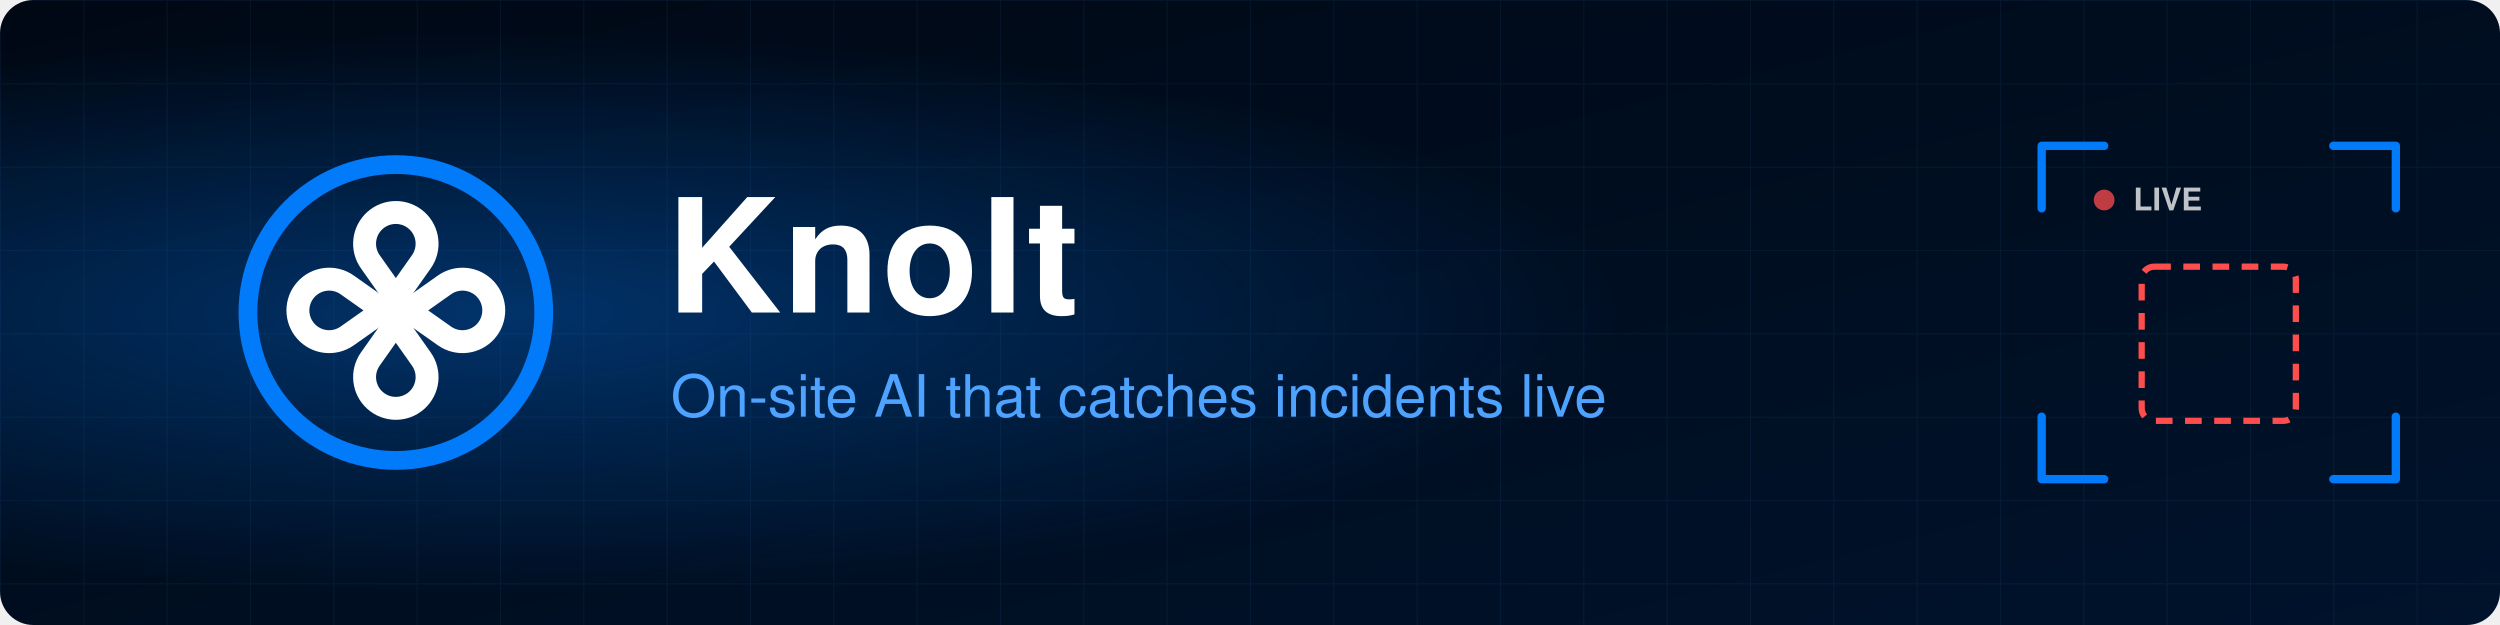
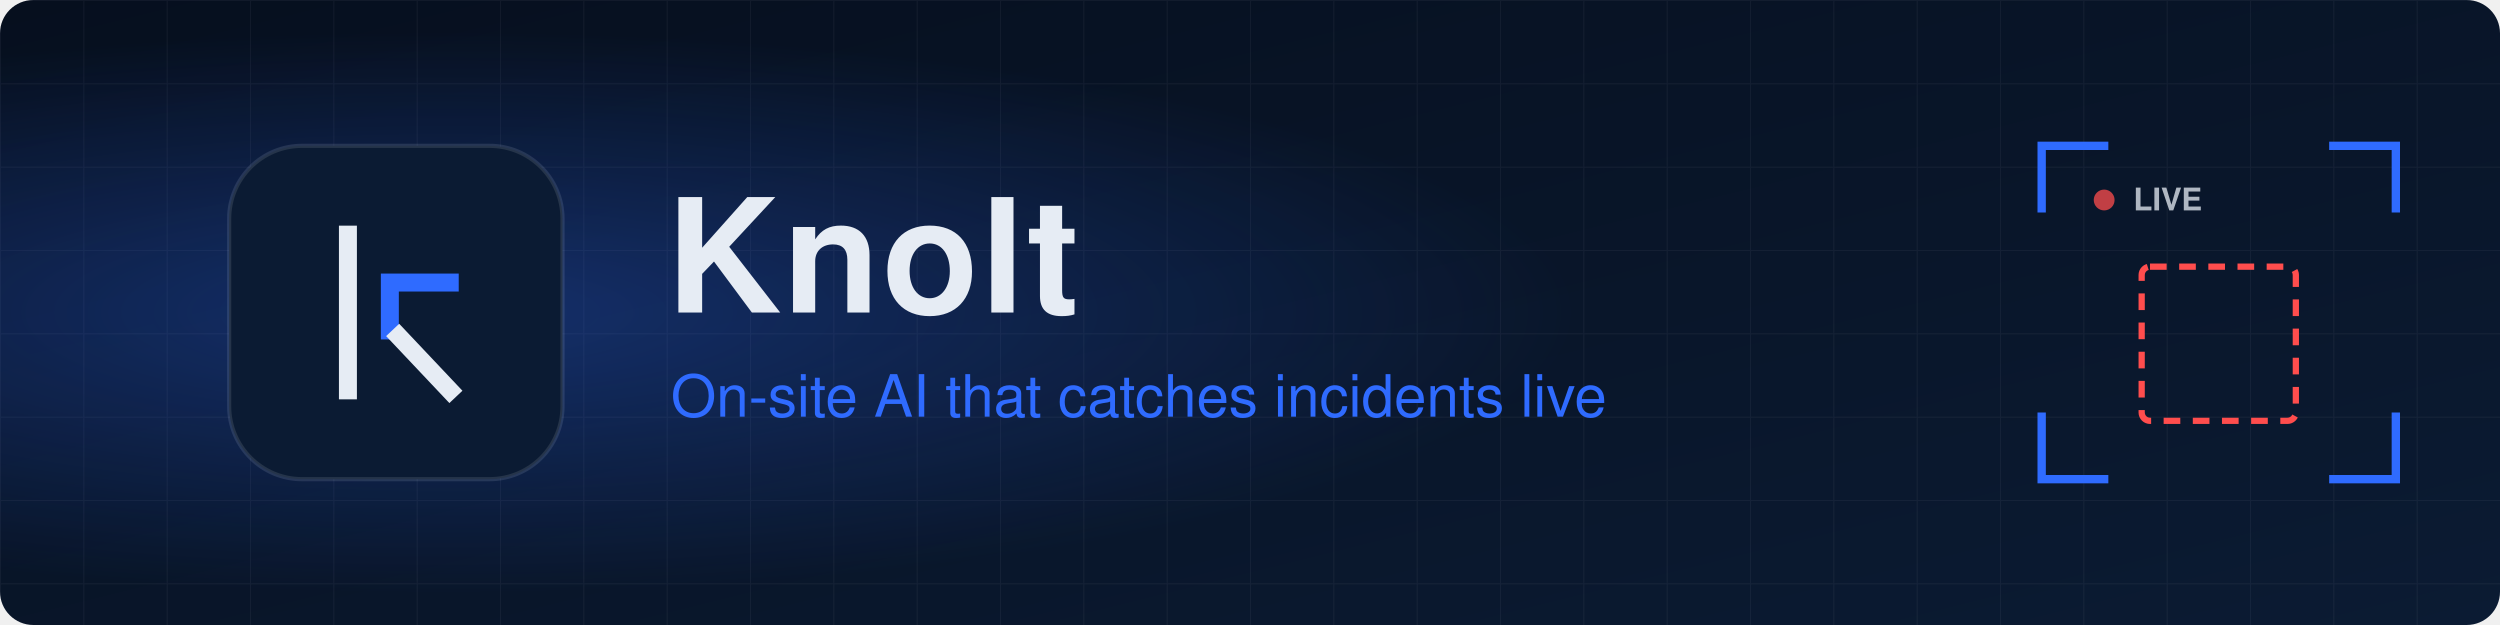
<svg xmlns="http://www.w3.org/2000/svg" width="1200" height="300" viewBox="0 0 1200 300" role="img" aria-label="Knolt: on-site AI that catches incidents live">
  <defs>
    <linearGradient id="bg" x1="0" y1="0" x2="1" y2="1">
-       <stop offset="0" stop-color="#000814" />
-       <stop offset="1" stop-color="#00132C" />
+       <stop offset="0" stop-color="#060F1E" />
+       <stop offset="1" stop-color="#0B1B33" />
    </linearGradient>
-     <radialGradient id="glow" cx="0.2" cy="0.5" r="0.45">
-       <stop offset="0" stop-color="#027BFB" stop-opacity="0.35" />
-       <stop offset="1" stop-color="#027BFB" stop-opacity="0" />
+     <radialGradient id="glow" cx="0.18" cy="0.5" r="0.45">
+       <stop offset="0" stop-color="#2F6BFF" stop-opacity="0.32" />
+       <stop offset="1" stop-color="#2F6BFF" stop-opacity="0" />
    </radialGradient>
    <pattern id="grid" width="40" height="40" patternUnits="userSpaceOnUse">
-       <path d="M 40 0 L 0 0 0 40" fill="none" stroke="#4DA3FF" stroke-opacity="0.07" stroke-width="1" />
+       <path d="M 40 0 L 0 0 0 40" fill="none" stroke="#E6ECF4" stroke-opacity="0.05" stroke-width="1" />
    </pattern>
  </defs>
  <rect width="1200" height="300" rx="16" fill="url(#bg)" />
  <rect width="1200" height="300" rx="16" fill="url(#grid)" />
  <rect width="1200" height="300" rx="16" fill="url(#glow)" />
-   <g transform="translate(110 70) scale(1) translate(-120 -53)">
-     <circle cx="200" cy="133" r="71" fill="none" stroke="#027BFB" stroke-width="9" />
-     <g transform="translate(200 132)" fill="none" stroke="#FFFFFF" stroke-width="11" stroke-linecap="round" stroke-linejoin="round">
-       <path d="M 5.77 2.17 L -12.25 -23.35 A 15 15 0 1 1 12.25 -23.35 L -5.77 2.17" transform="rotate(0)" />
-       <path d="M 5.77 2.17 L -12.25 -23.35 A 15 15 0 1 1 12.25 -23.35 L -5.77 2.17" transform="rotate(90)" />
-       <path d="M 5.77 2.17 L -12.25 -23.35 A 15 15 0 1 1 12.25 -23.35 L -5.77 2.17" transform="rotate(180)" />
-       <path d="M 5.77 2.17 L -12.25 -23.35 A 15 15 0 1 1 12.25 -23.35 L -5.77 2.17" transform="rotate(270)" />
+   <g transform="translate(110 70) scale(2.5)">
+     <rect width="64" height="64" rx="14" fill="#0B1B33" stroke="#E6ECF4" stroke-opacity="0.12" stroke-width="0.8" />
+     <g transform="translate(13.6 13.6) scale(0.575)">
+       <path d="M16 6v52" fill="none" stroke="#E6ECF4" stroke-width="6" stroke-linecap="square" />
+       <path d="M50 22H30v16" fill="none" stroke="#2F6BFF" stroke-width="6" stroke-linecap="square" />
+       <path d="M33 40l17 18" fill="none" stroke="#E6ECF4" stroke-width="6" stroke-linecap="square" />
    </g>
  </g>
-   <text x="320" y="150" fill="#FFFFFF" font-family="Poppins, 'Segoe UI', Helvetica, Arial, sans-serif" font-size="76" font-weight="700" letter-spacing="1">Knolt</text>
-   <text x="322" y="200" fill="#4DA3FF" font-family="Poppins, 'Segoe UI', Helvetica, Arial, sans-serif" font-size="28" font-weight="500">On-site AI that catches incidents live</text>
-   <g font-family="Poppins, 'Segoe UI', Helvetica, Arial, sans-serif" font-size="15" font-weight="600" fill="#FFFFFF" fill-opacity="0.75">
+   <text x="320" y="150" fill="#E6ECF4" font-family="Poppins, 'Segoe UI', Helvetica, Arial, sans-serif" font-size="76" font-weight="700" letter-spacing="1">Knolt</text>
+   <text x="322" y="200" fill="#2F6BFF" font-family="Poppins, 'Segoe UI', Helvetica, Arial, sans-serif" font-size="28" font-weight="500">On-site AI that catches incidents live</text>
+   <g font-family="Poppins, 'Segoe UI', Helvetica, Arial, sans-serif" font-size="15" font-weight="600" fill="#E6ECF4" fill-opacity="0.75">
    <circle cx="1010" cy="96" r="5" fill="#FF4D4D" />
    <text x="1024" y="101">LIVE</text>
  </g>
-   <path d="M 980 70 h 30 M 980 70 v 30 M 1150 70 h -30 M 1150 70 v 30 M 980 230 h 30 M 980 230 v -30 M 1150 230 h -30 M 1150 230 v -30" stroke="#027BFB" stroke-width="4" stroke-linecap="round" fill="none" />
-   <rect x="1028" y="128" width="74" height="74" rx="6" fill="none" stroke="#FF4D4D" stroke-width="3" stroke-dasharray="8 6" />
+   <path d="M 980 70 h 30 M 980 70 v 30 M 1150 70 h -30 M 1150 70 v 30 M 980 230 h 30 M 980 230 v -30 M 1150 230 h -30 M 1150 230 v -30" stroke="#2F6BFF" stroke-width="4" stroke-linecap="square" fill="none" />
+   <rect x="1028" y="128" width="74" height="74" rx="4" fill="none" stroke="#FF4D4D" stroke-width="3" stroke-dasharray="8 6" />
</svg>
